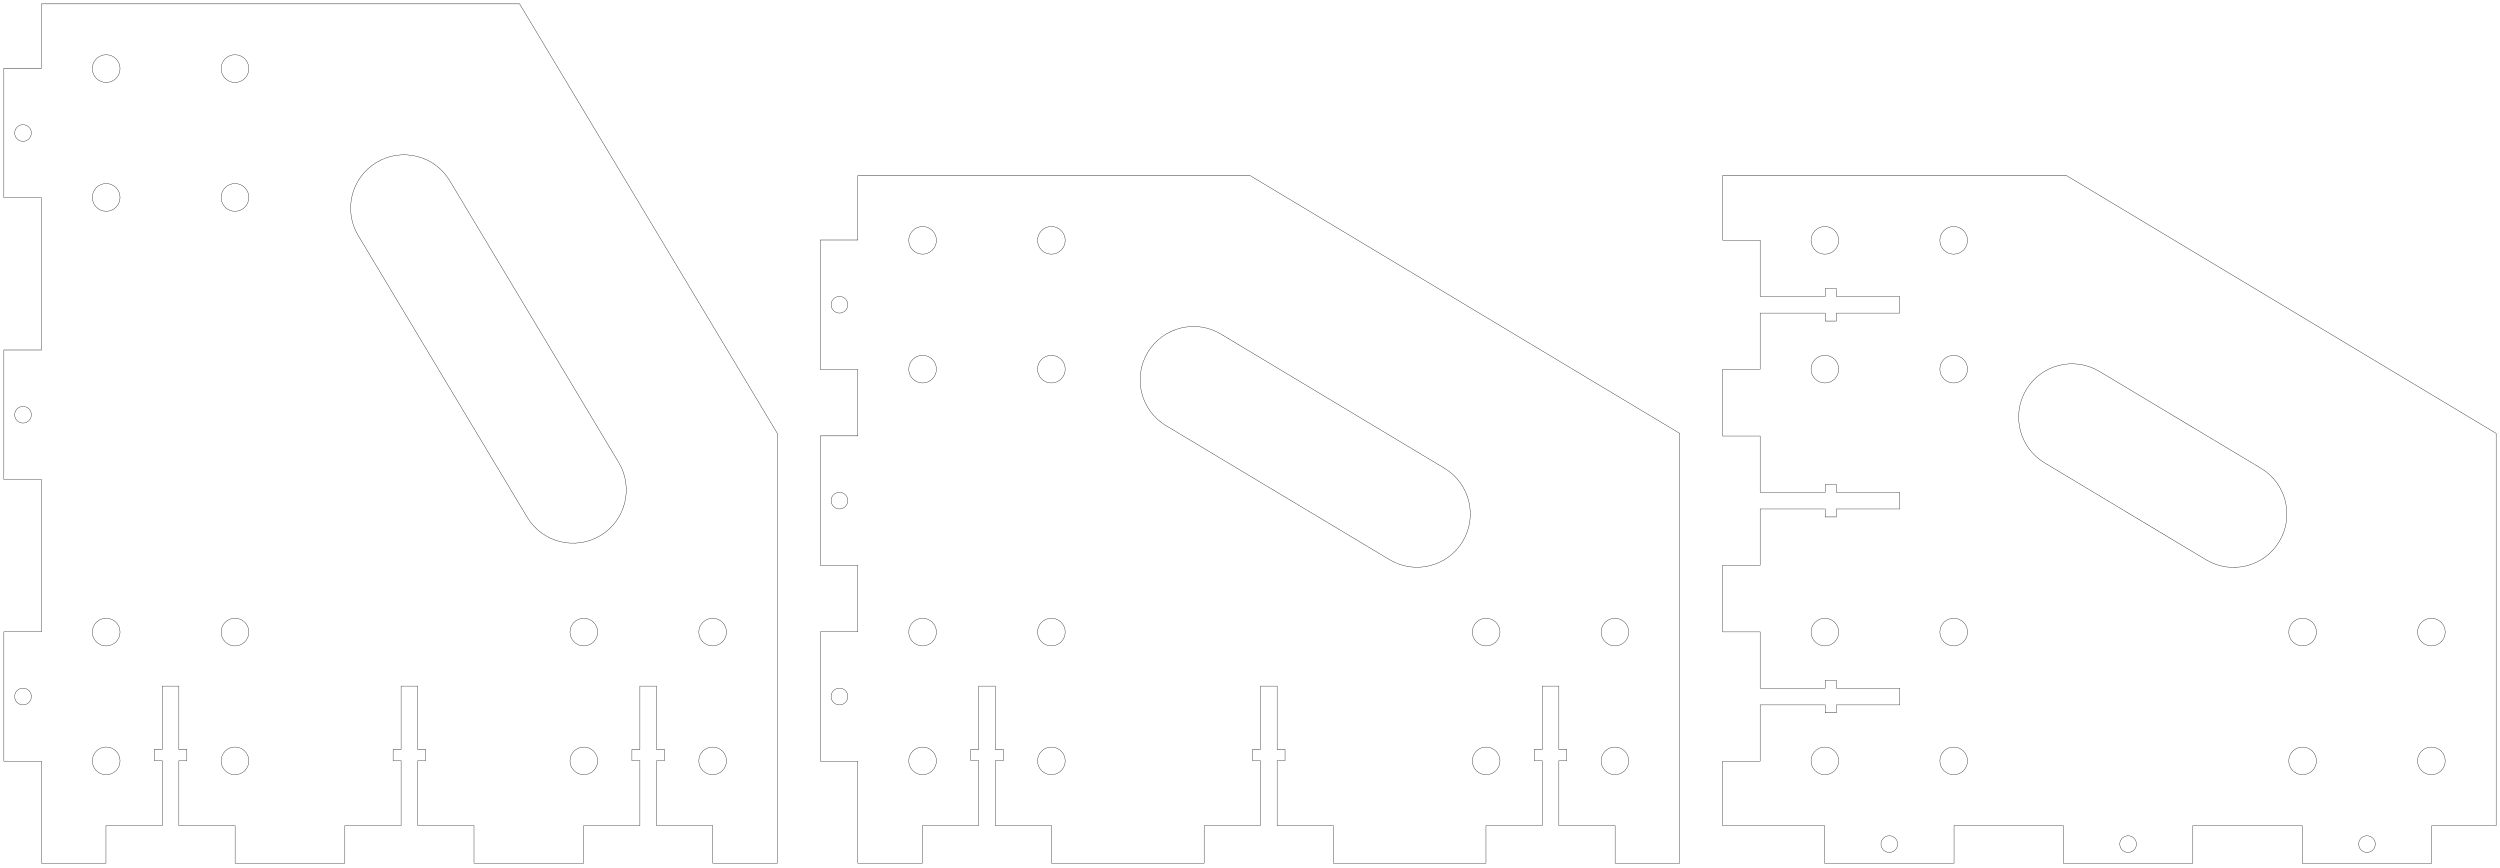
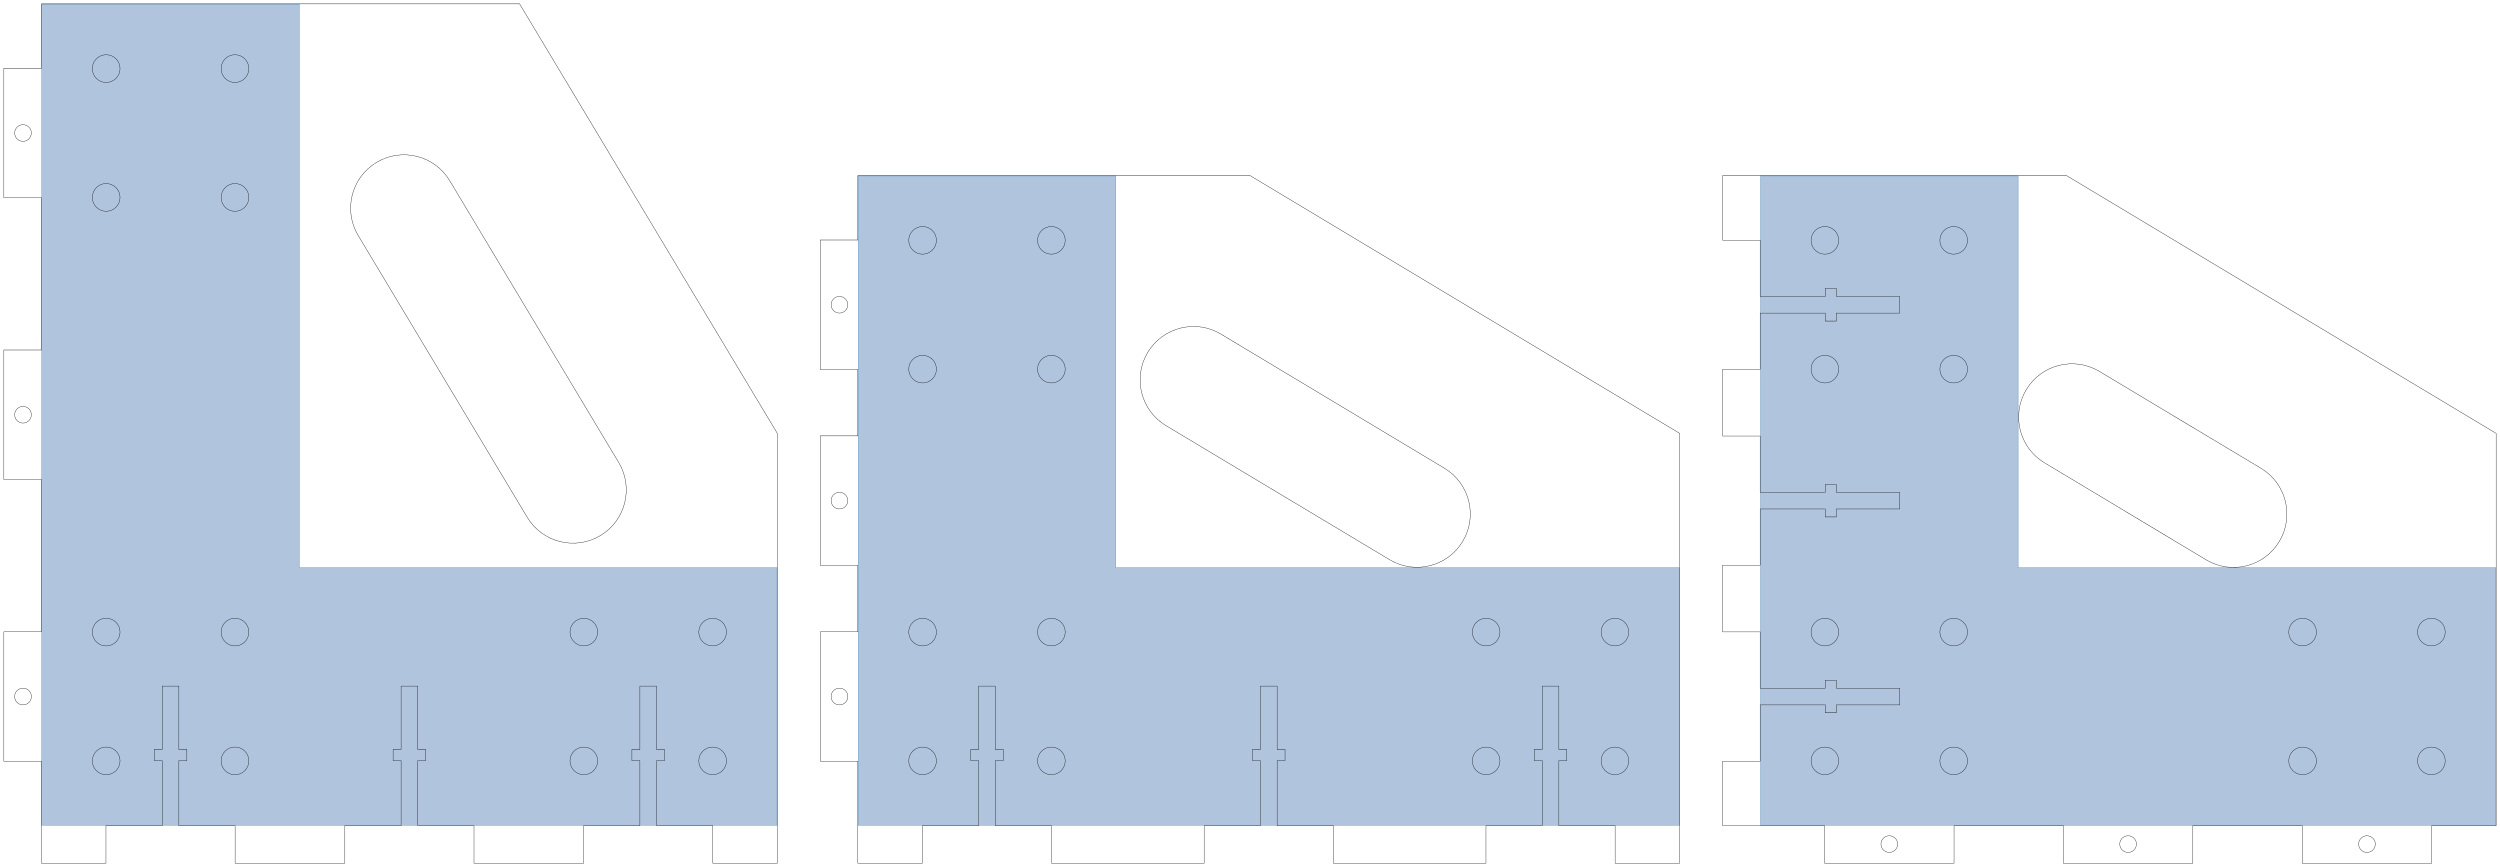
<svg xmlns="http://www.w3.org/2000/svg" width="29.114in" height="10.098in" viewBox="-0.045 -10.049 29.114 10.098" version="1.1">
  <g transform="scale(1,-1)" stroke-linecap="round">
-     <g fill="none" stroke="rgb(0,0,0)" stroke-width="0.004">
+     <g fill="rgb(176,196,221)" stroke="rgb(69,129,180)" stroke-width="0.004" id="extrusions">
+       <path d="M 0.441,0.438 L 9.004,0.438 L 9.004,3.438 L 3.441,3.438 L 3.441,10.0 L 0.441,10.0 L 0.441,0.438" />
+       <path d="M 9.949,0.438 L 19.512,0.438 L 19.512,3.438 L 12.949,3.438 L 12.949,8.0 L 9.949,8.0 L 9.949,0.438" />
+       <path d="M 20.457,0.438 L 29.02,0.438 L 29.02,3.438 L 23.457,3.438 L 23.457,8.0 L 20.457,8.0 L 20.457,0.438" />
+     </g>
+     <g fill="none" stroke="rgb(0,0,0)" stroke-width="0.004" id="parts">
      <path d="M 0.438,2.691 L 0.0,2.691 L 0.0,1.184 L 0.438,1.184 L 0.438,-0.004 L 1.189,-0.004 L 1.189,0.434 L 1.844,0.434 L 1.844,1.191 L 1.752,1.191 L 1.752,1.321 L 1.844,1.321 L 1.844,2.059 L 2.038,2.059 L 2.038,1.321 L 2.131,1.321 L 2.131,1.191 L 2.038,1.191 L 2.038,0.434 L 2.693,0.434 L 2.693,-0.004 L 3.971,-0.004 L 3.971,0.434 L 4.626,0.434 L 4.626,1.191 L 4.533,1.191 L 4.533,1.321 L 4.626,1.321 L 4.626,2.059 L 4.82,2.059 L 4.82,1.321 L 4.912,1.321 L 4.912,1.191 L 4.82,1.191 L 4.82,0.434 L 5.475,0.434 L 5.475,-0.004 L 6.752,-0.004 L 6.752,0.434 L 7.407,0.434 L 7.407,1.191 L 7.314,1.191 L 7.314,1.321 L 7.407,1.321 L 7.407,2.059 L 7.601,2.059 L 7.601,1.321 L 7.694,1.321 L 7.694,1.191 L 7.601,1.191 L 7.601,0.434 L 8.256,0.434 L 8.256,-0.004 L 9.008,-0.004 L 9.008,5.001 L 6.006,10.004 L 0.438,10.004 L 0.438,9.254 L 0.0,9.254 L 0.0,7.746 L 0.438,7.746 L 0.438,5.973 L 0.0,5.973 L 0.0,4.465 L 0.438,4.465 L 0.438,2.691 M 0.223,2.035 A 0.097,0.097 90 0,0 0.223,1.84 A 0.097,0.097 90 0,0 0.223,2.035 M 1.353,1.188 A 0.161,0.161 0.0 0,0 1.03,1.188 A 0.161,0.161 0.0 0,0 1.353,1.188 M 1.353,2.688 A 0.161,0.161 0.0 0,0 1.03,2.688 A 0.161,0.161 0.0 0,0 1.353,2.688 M 2.853,1.188 A 0.161,0.161 0.0 0,0 2.53,1.188 A 0.161,0.161 0.0 0,0 2.853,1.188 M 2.853,2.688 A 0.161,0.161 0.0 0,0 2.53,2.688 A 0.161,0.161 0.0 0,0 2.853,2.688 M 6.915,1.188 A 0.161,0.161 0.0 0,0 6.593,1.188 A 0.161,0.161 0.0 0,0 6.915,1.188 M 8.415,1.188 A 0.161,0.161 -3.159563487036844e-13 0,0 8.093,1.188 A 0.161,0.161 -3.159563487036844e-13 0,0 8.415,1.188 M 6.915,2.688 A 0.161,0.161 0.0 0,0 6.593,2.688 A 0.161,0.161 0.0 0,0 6.915,2.688 M 8.415,2.688 A 0.161,0.161 -3.159563487036844e-13 0,0 8.093,2.688 A 0.161,0.161 -3.159563487036844e-13 0,0 8.415,2.688 M 0.223,5.316 A 0.097,0.097 90 0,0 0.223,5.122 A 0.097,0.097 90 0,0 0.223,5.316 M 1.353,7.75 A 0.161,0.161 0.0 0,0 1.03,7.75 A 0.161,0.161 0.0 0,0 1.353,7.75 M 0.223,8.597 A 0.097,0.097 90 0,0 0.223,8.403 A 0.097,0.097 90 0,0 0.223,8.597 M 1.353,9.25 A 0.161,0.161 0.0 0,0 1.03,9.25 A 0.161,0.161 0.0 0,0 1.353,9.25 M 2.853,7.75 A 0.161,0.161 0.0 0,0 2.53,7.75 A 0.161,0.161 0.0 0,0 2.853,7.75 M 2.853,9.25 A 0.161,0.161 0.0 0,0 2.53,9.25 A 0.161,0.161 0.0 0,0 2.853,9.25 M 5.192,7.945 L 7.161,4.662 A 0.621,0.621 120.964 0,0 6.096,4.023 L 4.127,7.305 A 0.621,0.621 -59.036 0,0 5.192,7.945" />
      <path d="M 9.945,2.691 L 9.508,2.691 L 9.508,1.184 L 9.945,1.184 L 9.945,-0.004 L 10.697,-0.004 L 10.697,0.434 L 11.352,0.434 L 11.352,1.191 L 11.26,1.191 L 11.26,1.321 L 11.352,1.321 L 11.352,2.059 L 11.546,2.059 L 11.546,1.321 L 11.639,1.321 L 11.639,1.191 L 11.546,1.191 L 11.546,0.434 L 12.201,0.434 L 12.201,-0.004 L 13.978,-0.004 L 13.978,0.434 L 14.633,0.434 L 14.633,1.191 L 14.541,1.191 L 14.541,1.321 L 14.633,1.321 L 14.633,2.059 L 14.828,2.059 L 14.828,1.321 L 14.92,1.321 L 14.92,1.191 L 14.828,1.191 L 14.828,0.434 L 15.483,0.434 L 15.483,-0.004 L 17.26,-0.004 L 17.26,0.434 L 17.915,0.434 L 17.915,1.191 L 17.822,1.191 L 17.822,1.321 L 17.915,1.321 L 17.915,2.059 L 18.109,2.059 L 18.109,1.321 L 18.201,1.321 L 18.201,1.191 L 18.109,1.191 L 18.109,0.434 L 18.764,0.434 L 18.764,-0.004 L 19.516,-0.004 L 19.516,5.002 L 14.513,8.004 L 9.945,8.004 L 9.945,7.254 L 9.508,7.254 L 9.508,5.746 L 9.945,5.746 L 9.945,4.973 L 9.508,4.973 L 9.508,3.465 L 9.945,3.465 L 9.945,2.691 M 10.86,1.188 A 0.161,0.161 0.0 0,0 10.538,1.188 A 0.161,0.161 0.0 0,0 10.86,1.188 M 9.731,2.035 A 0.097,0.097 90 0,0 9.731,1.84 A 0.097,0.097 90 0,0 9.731,2.035 M 12.36,1.188 A 0.161,0.161 0.0 0,0 12.038,1.188 A 0.161,0.161 0.0 0,0 12.36,1.188 M 10.86,2.688 A 0.161,0.161 0.0 0,0 10.538,2.688 A 0.161,0.161 0.0 0,0 10.86,2.688 M 12.36,2.688 A 0.161,0.161 0.0 0,0 12.038,2.688 A 0.161,0.161 0.0 0,0 12.36,2.688 M 17.423,1.188 A 0.161,0.161 0.0 0,0 17.101,1.188 A 0.161,0.161 0.0 0,0 17.423,1.188 M 18.923,1.188 A 0.161,0.161 -3.159563487036844e-13 0,0 18.601,1.188 A 0.161,0.161 -3.159563487036844e-13 0,0 18.923,1.188 M 17.423,2.688 A 0.161,0.161 0.0 0,0 17.101,2.688 A 0.161,0.161 0.0 0,0 17.423,2.688 M 18.923,2.688 A 0.161,0.161 -3.159563487036844e-13 0,0 18.601,2.688 A 0.161,0.161 -3.159563487036844e-13 0,0 18.923,2.688 M 9.731,4.316 A 0.097,0.097 90 0,0 9.731,4.122 A 0.097,0.097 90 0,0 9.731,4.316 M 10.86,5.75 A 0.161,0.161 0.0 0,0 10.538,5.75 A 0.161,0.161 0.0 0,0 10.86,5.75 M 12.36,5.75 A 0.161,0.161 0.0 0,0 12.038,5.75 A 0.161,0.161 0.0 0,0 12.36,5.75 M 9.731,6.597 A 0.097,0.097 90 0,0 9.731,6.403 A 0.097,0.097 90 0,0 9.731,6.597 M 10.86,7.25 A 0.161,0.161 0.0 0,0 10.538,7.25 A 0.161,0.161 0.0 0,0 10.86,7.25 M 12.36,7.25 A 0.161,0.161 0.0 0,0 12.038,7.25 A 0.161,0.161 0.0 0,0 12.36,7.25 M 14.174,6.158 L 16.778,4.595 A 0.621,0.621 149.036 0,0 16.139,3.53 L 13.534,5.092 A 0.621,0.621 -30.964 0,0 14.174,6.158" />
      <path d="M 26.766,0.434 L 26.766,-0.004 L 28.274,-0.004 L 28.274,0.434 L 29.024,0.434 L 29.024,5.002 L 24.021,8.004 L 20.016,8.004 L 20.016,7.252 L 20.453,7.252 L 20.453,6.597 L 21.211,6.597 L 21.211,6.69 L 21.34,6.69 L 21.34,6.597 L 22.078,6.597 L 22.078,6.403 L 21.34,6.403 L 21.34,6.31 L 21.211,6.31 L 21.211,6.403 L 20.453,6.403 L 20.453,5.748 L 20.016,5.748 L 20.016,4.971 L 20.453,4.971 L 20.453,4.316 L 21.211,4.316 L 21.211,4.408 L 21.34,4.408 L 21.34,4.316 L 22.078,4.316 L 22.078,4.122 L 21.34,4.122 L 21.34,4.029 L 21.211,4.029 L 21.211,4.122 L 20.453,4.122 L 20.453,3.467 L 20.016,3.467 L 20.016,2.69 L 20.453,2.69 L 20.453,2.035 L 21.211,2.035 L 21.211,2.127 L 21.34,2.127 L 21.34,2.035 L 22.078,2.035 L 22.078,1.84 L 21.34,1.84 L 21.34,1.748 L 21.211,1.748 L 21.211,1.84 L 20.453,1.84 L 20.453,1.185 L 20.016,1.185 L 20.016,0.434 L 21.203,0.434 L 21.203,-0.004 L 22.711,-0.004 L 22.711,0.434 L 23.984,0.434 L 23.984,-0.004 L 25.492,-0.004 L 25.492,0.434 L 26.766,0.434 M 22.054,0.219 A 0.097,0.097 0.0 0,0 21.86,0.219 A 0.097,0.097 0.0 0,0 22.054,0.219 M 21.368,1.188 A 0.161,0.161 0.0 0,0 21.046,1.188 A 0.161,0.161 0.0 0,0 21.368,1.188 M 22.868,1.188 A 0.161,0.161 0.0 0,0 22.546,1.188 A 0.161,0.161 0.0 0,0 22.868,1.188 M 21.368,2.688 A 0.161,0.161 0.0 0,0 21.046,2.688 A 0.161,0.161 0.0 0,0 21.368,2.688 M 22.868,2.688 A 0.161,0.161 0.0 0,0 22.546,2.688 A 0.161,0.161 0.0 0,0 22.868,2.688 M 24.835,0.219 A 0.097,0.097 0.0 0,0 24.641,0.219 A 0.097,0.097 0.0 0,0 24.835,0.219 M 27.617,0.219 A 0.097,0.097 0.0 0,0 27.423,0.219 A 0.097,0.097 0.0 0,0 27.617,0.219 M 26.931,1.188 A 0.161,0.161 0.0 0,0 26.609,1.188 A 0.161,0.161 0.0 0,0 26.931,1.188 M 28.431,1.188 A 0.161,0.161 -3.159563487036844e-13 0,0 28.109,1.188 A 0.161,0.161 -3.159563487036844e-13 0,0 28.431,1.188 M 26.931,2.688 A 0.161,0.161 0.0 0,0 26.609,2.688 A 0.161,0.161 0.0 0,0 26.931,2.688 M 28.431,2.688 A 0.161,0.161 -3.159563487036844e-13 0,0 28.109,2.688 A 0.161,0.161 -3.159563487036844e-13 0,0 28.431,2.688 M 21.368,5.75 A 0.161,0.161 0.0 0,0 21.046,5.75 A 0.161,0.161 0.0 0,0 21.368,5.75 M 22.868,5.75 A 0.161,0.161 0.0 0,0 22.546,5.75 A 0.161,0.161 0.0 0,0 22.868,5.75 M 21.368,7.25 A 0.161,0.161 0.0 0,0 21.046,7.25 A 0.161,0.161 0.0 0,0 21.368,7.25 M 22.868,7.25 A 0.161,0.161 0.0 0,0 22.546,7.25 A 0.161,0.161 0.0 0,0 22.868,7.25 M 24.402,5.725 L 26.286,4.595 A 0.621,0.621 149.036 0,0 25.646,3.53 L 23.763,4.66 A 0.621,0.621 -30.964 0,0 24.402,5.725" />
    </g>
  </g>
</svg>
